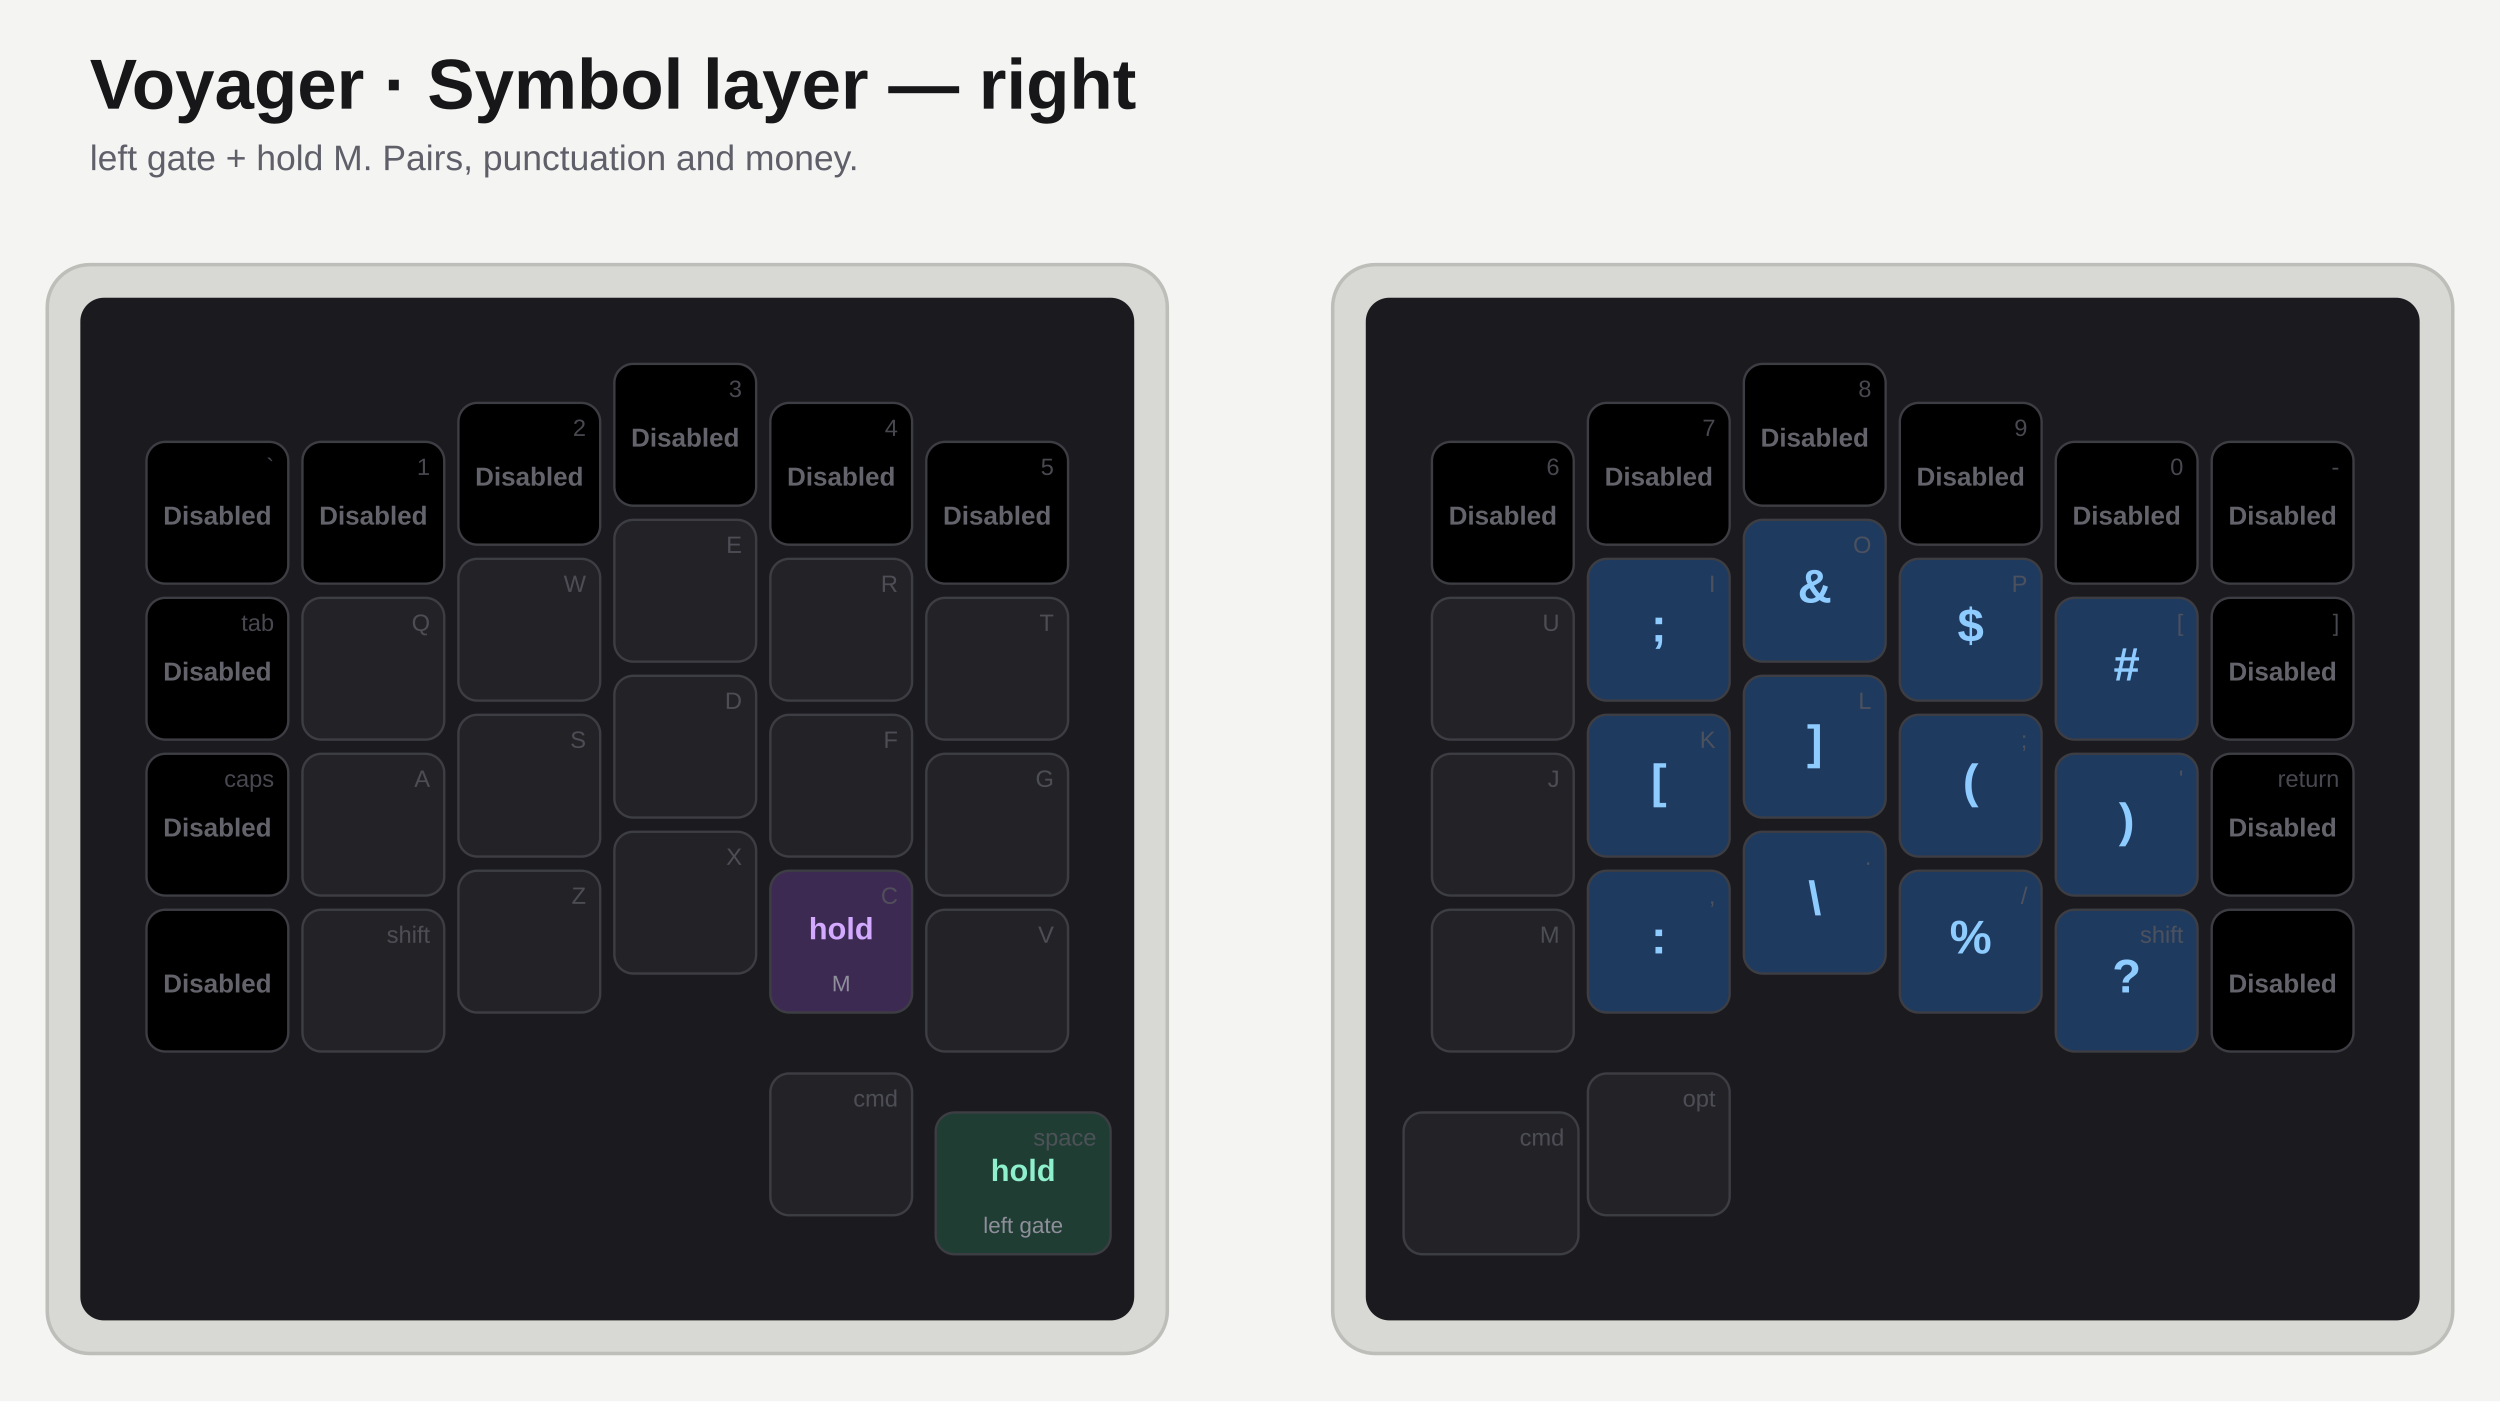
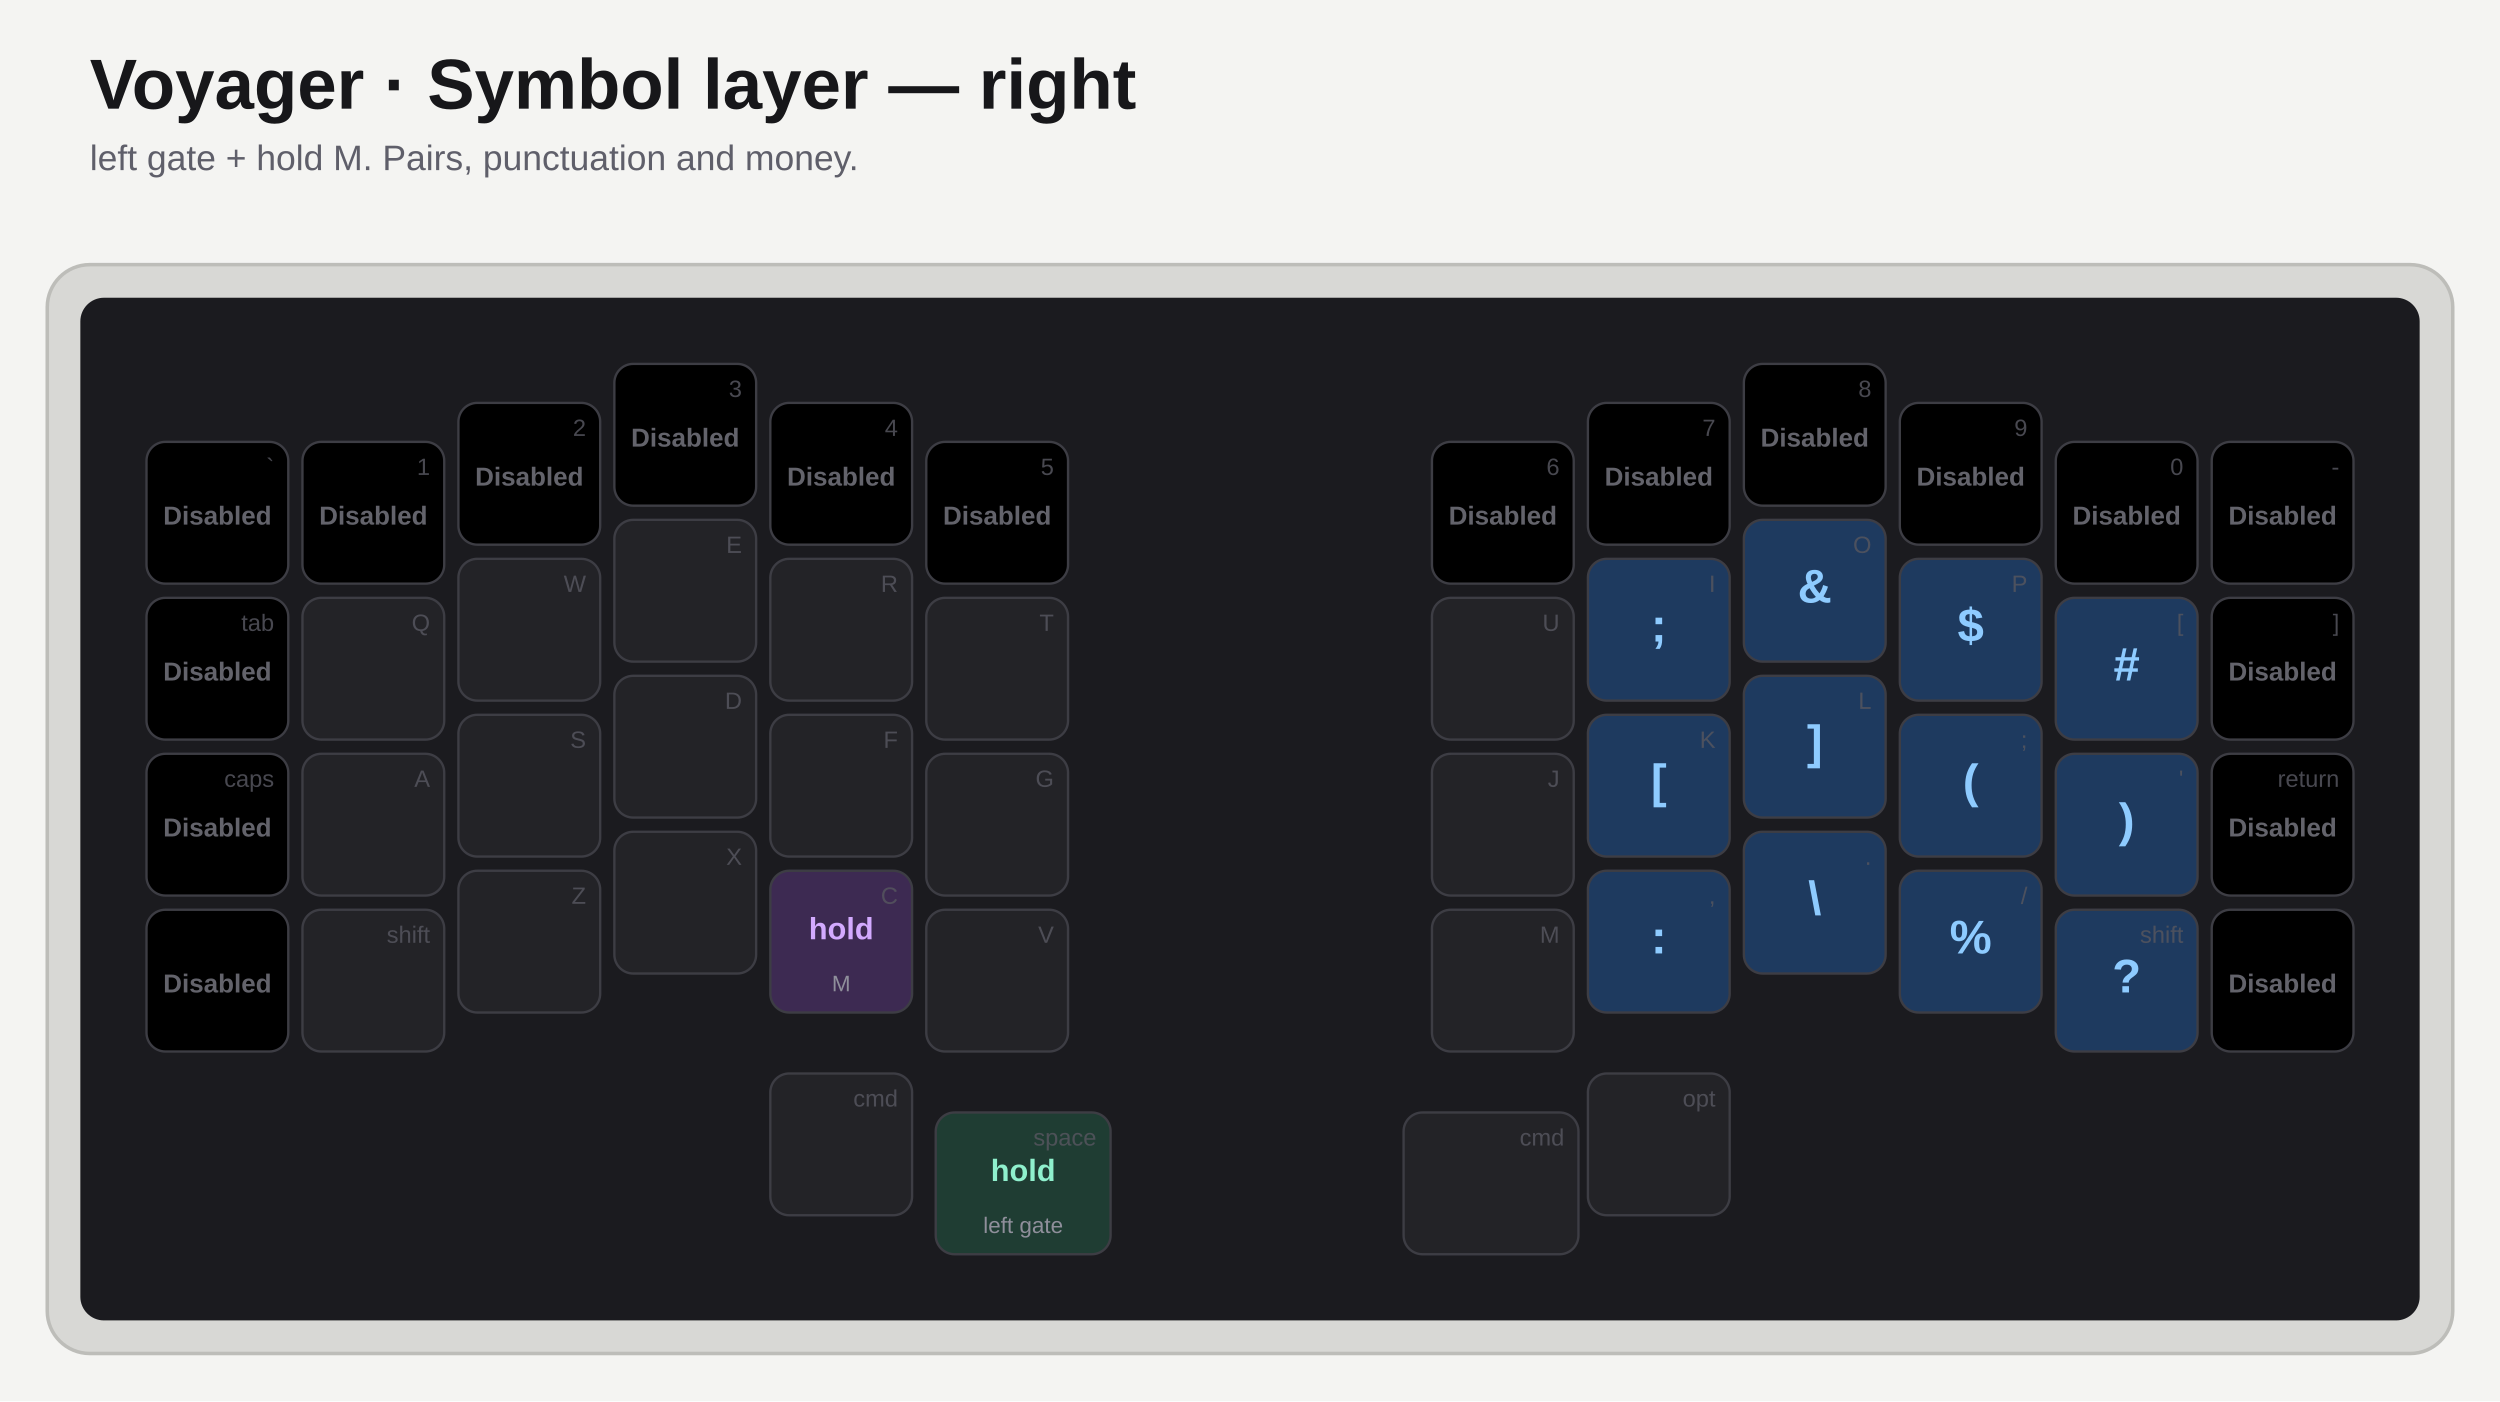
<svg xmlns="http://www.w3.org/2000/svg" width="1058" height="593" viewBox="0 0 1058 593" role="img" aria-label="Voyager · Symbol layer — right layer of splitmac on the ZSA Voyager">
  <rect width="1058" height="593" fill="#f4f4f2" />
  <text x="38.0" y="46.0" fill="#17171a" font-size="30" font-weight="700" text-anchor="start" opacity="1.0" font-family="-apple-system, BlinkMacSystemFont, 'SF Pro Text', 'Helvetica Neue', Arial, sans-serif">Voyager · Symbol layer — right</text>
  <text x="38.0" y="72.0" fill="#5f5f6a" font-size="15" font-weight="400" text-anchor="start" opacity="1.0" font-family="-apple-system, BlinkMacSystemFont, 'SF Pro Text', 'Helvetica Neue', Arial, sans-serif">left gate + hold M. Pairs, punctuation and money.</text>
-   <rect x="20.0" y="112.0" width="474.0" height="460.8" rx="18" fill="#d8d8d5" stroke="#bdbdb9" stroke-width="1.5" />
-   <rect x="34.0" y="126.0" width="446.0" height="432.8" rx="10" fill="#1b1b1f" />
+   <rect x="20.0" y="112.0" width="1018.0" height="460.8" rx="18" fill="#d8d8d5" stroke="#bdbdb9" stroke-width="1.5" />
+   <rect x="34.0" y="126.0" width="990.0" height="432.8" rx="10" fill="#1b1b1f" />
  <rect x="62.0" y="187.0" width="60.0" height="60.0" rx="8" fill="#000000" stroke="#3d3d44" stroke-width="1" />
  <text x="116.0" y="201.0" fill="#55555e" font-size="10" font-weight="500" text-anchor="end" opacity="0.85" font-family="-apple-system, BlinkMacSystemFont, 'SF Pro Text', 'Helvetica Neue', Arial, sans-serif">`</text>
  <text x="92.0" y="222.0" fill="#63636b" font-size="11" font-weight="600" text-anchor="middle" opacity="1.0" font-family="-apple-system, BlinkMacSystemFont, 'SF Pro Text', 'Helvetica Neue', Arial, sans-serif">Disabled</text>
  <rect x="128.0" y="187.0" width="60.0" height="60.0" rx="8" fill="#000000" stroke="#3d3d44" stroke-width="1" />
  <text x="182.0" y="201.0" fill="#55555e" font-size="10" font-weight="500" text-anchor="end" opacity="0.85" font-family="-apple-system, BlinkMacSystemFont, 'SF Pro Text', 'Helvetica Neue', Arial, sans-serif">1</text>
  <text x="158.0" y="222.0" fill="#63636b" font-size="11" font-weight="600" text-anchor="middle" opacity="1.0" font-family="-apple-system, BlinkMacSystemFont, 'SF Pro Text', 'Helvetica Neue', Arial, sans-serif">Disabled</text>
  <rect x="194.0" y="170.5" width="60.0" height="60.0" rx="8" fill="#000000" stroke="#3d3d44" stroke-width="1" />
  <text x="248.0" y="184.5" fill="#55555e" font-size="10" font-weight="500" text-anchor="end" opacity="0.85" font-family="-apple-system, BlinkMacSystemFont, 'SF Pro Text', 'Helvetica Neue', Arial, sans-serif">2</text>
  <text x="224.0" y="205.5" fill="#63636b" font-size="11" font-weight="600" text-anchor="middle" opacity="1.0" font-family="-apple-system, BlinkMacSystemFont, 'SF Pro Text', 'Helvetica Neue', Arial, sans-serif">Disabled</text>
  <rect x="260.0" y="154.0" width="60.0" height="60.0" rx="8" fill="#000000" stroke="#3d3d44" stroke-width="1" />
  <text x="314.0" y="168.0" fill="#55555e" font-size="10" font-weight="500" text-anchor="end" opacity="0.85" font-family="-apple-system, BlinkMacSystemFont, 'SF Pro Text', 'Helvetica Neue', Arial, sans-serif">3</text>
  <text x="290.0" y="189.0" fill="#63636b" font-size="11" font-weight="600" text-anchor="middle" opacity="1.0" font-family="-apple-system, BlinkMacSystemFont, 'SF Pro Text', 'Helvetica Neue', Arial, sans-serif">Disabled</text>
  <rect x="326.0" y="170.5" width="60.0" height="60.0" rx="8" fill="#000000" stroke="#3d3d44" stroke-width="1" />
  <text x="380.0" y="184.5" fill="#55555e" font-size="10" font-weight="500" text-anchor="end" opacity="0.85" font-family="-apple-system, BlinkMacSystemFont, 'SF Pro Text', 'Helvetica Neue', Arial, sans-serif">4</text>
  <text x="356.0" y="205.5" fill="#63636b" font-size="11" font-weight="600" text-anchor="middle" opacity="1.0" font-family="-apple-system, BlinkMacSystemFont, 'SF Pro Text', 'Helvetica Neue', Arial, sans-serif">Disabled</text>
  <rect x="392.0" y="187.0" width="60.0" height="60.0" rx="8" fill="#000000" stroke="#3d3d44" stroke-width="1" />
  <text x="446.0" y="201.0" fill="#55555e" font-size="10" font-weight="500" text-anchor="end" opacity="0.85" font-family="-apple-system, BlinkMacSystemFont, 'SF Pro Text', 'Helvetica Neue', Arial, sans-serif">5</text>
  <text x="422.0" y="222.0" fill="#63636b" font-size="11" font-weight="600" text-anchor="middle" opacity="1.0" font-family="-apple-system, BlinkMacSystemFont, 'SF Pro Text', 'Helvetica Neue', Arial, sans-serif">Disabled</text>
  <rect x="62.0" y="253.0" width="60.0" height="60.0" rx="8" fill="#000000" stroke="#3d3d44" stroke-width="1" />
  <text x="116.0" y="267.0" fill="#55555e" font-size="10" font-weight="500" text-anchor="end" opacity="0.85" font-family="-apple-system, BlinkMacSystemFont, 'SF Pro Text', 'Helvetica Neue', Arial, sans-serif">tab</text>
  <text x="92.0" y="288.0" fill="#63636b" font-size="11" font-weight="600" text-anchor="middle" opacity="1.0" font-family="-apple-system, BlinkMacSystemFont, 'SF Pro Text', 'Helvetica Neue', Arial, sans-serif">Disabled</text>
  <rect x="128.0" y="253.0" width="60.0" height="60.0" rx="8" fill="#232327" stroke="#3d3d44" stroke-width="1" />
  <text x="182.0" y="267.0" fill="#55555e" font-size="10" font-weight="500" text-anchor="end" opacity="0.85" font-family="-apple-system, BlinkMacSystemFont, 'SF Pro Text', 'Helvetica Neue', Arial, sans-serif">Q</text>
  <rect x="194.0" y="236.5" width="60.0" height="60.0" rx="8" fill="#232327" stroke="#3d3d44" stroke-width="1" />
  <text x="248.0" y="250.5" fill="#55555e" font-size="10" font-weight="500" text-anchor="end" opacity="0.85" font-family="-apple-system, BlinkMacSystemFont, 'SF Pro Text', 'Helvetica Neue', Arial, sans-serif">W</text>
  <rect x="260.0" y="220.0" width="60.0" height="60.0" rx="8" fill="#232327" stroke="#3d3d44" stroke-width="1" />
  <text x="314.0" y="234.0" fill="#55555e" font-size="10" font-weight="500" text-anchor="end" opacity="0.85" font-family="-apple-system, BlinkMacSystemFont, 'SF Pro Text', 'Helvetica Neue', Arial, sans-serif">E</text>
  <rect x="326.0" y="236.5" width="60.0" height="60.0" rx="8" fill="#232327" stroke="#3d3d44" stroke-width="1" />
  <text x="380.0" y="250.5" fill="#55555e" font-size="10" font-weight="500" text-anchor="end" opacity="0.85" font-family="-apple-system, BlinkMacSystemFont, 'SF Pro Text', 'Helvetica Neue', Arial, sans-serif">R</text>
  <rect x="392.0" y="253.0" width="60.0" height="60.0" rx="8" fill="#232327" stroke="#3d3d44" stroke-width="1" />
  <text x="446.0" y="267.0" fill="#55555e" font-size="10" font-weight="500" text-anchor="end" opacity="0.85" font-family="-apple-system, BlinkMacSystemFont, 'SF Pro Text', 'Helvetica Neue', Arial, sans-serif">T</text>
  <rect x="62.0" y="319.0" width="60.0" height="60.0" rx="8" fill="#000000" stroke="#3d3d44" stroke-width="1" />
  <text x="116.0" y="333.0" fill="#55555e" font-size="10" font-weight="500" text-anchor="end" opacity="0.85" font-family="-apple-system, BlinkMacSystemFont, 'SF Pro Text', 'Helvetica Neue', Arial, sans-serif">caps</text>
  <text x="92.0" y="354.0" fill="#63636b" font-size="11" font-weight="600" text-anchor="middle" opacity="1.0" font-family="-apple-system, BlinkMacSystemFont, 'SF Pro Text', 'Helvetica Neue', Arial, sans-serif">Disabled</text>
  <rect x="128.0" y="319.0" width="60.0" height="60.0" rx="8" fill="#232327" stroke="#3d3d44" stroke-width="1" />
  <text x="182.0" y="333.0" fill="#55555e" font-size="10" font-weight="500" text-anchor="end" opacity="0.85" font-family="-apple-system, BlinkMacSystemFont, 'SF Pro Text', 'Helvetica Neue', Arial, sans-serif">A</text>
  <rect x="194.0" y="302.5" width="60.0" height="60.0" rx="8" fill="#232327" stroke="#3d3d44" stroke-width="1" />
  <text x="248.0" y="316.5" fill="#55555e" font-size="10" font-weight="500" text-anchor="end" opacity="0.85" font-family="-apple-system, BlinkMacSystemFont, 'SF Pro Text', 'Helvetica Neue', Arial, sans-serif">S</text>
  <rect x="260.0" y="286.0" width="60.0" height="60.0" rx="8" fill="#232327" stroke="#3d3d44" stroke-width="1" />
  <text x="314.0" y="300.0" fill="#55555e" font-size="10" font-weight="500" text-anchor="end" opacity="0.85" font-family="-apple-system, BlinkMacSystemFont, 'SF Pro Text', 'Helvetica Neue', Arial, sans-serif">D</text>
  <rect x="326.0" y="302.5" width="60.0" height="60.0" rx="8" fill="#232327" stroke="#3d3d44" stroke-width="1" />
  <text x="380.0" y="316.5" fill="#55555e" font-size="10" font-weight="500" text-anchor="end" opacity="0.85" font-family="-apple-system, BlinkMacSystemFont, 'SF Pro Text', 'Helvetica Neue', Arial, sans-serif">F</text>
  <rect x="392.0" y="319.0" width="60.0" height="60.0" rx="8" fill="#232327" stroke="#3d3d44" stroke-width="1" />
  <text x="446.0" y="333.0" fill="#55555e" font-size="10" font-weight="500" text-anchor="end" opacity="0.85" font-family="-apple-system, BlinkMacSystemFont, 'SF Pro Text', 'Helvetica Neue', Arial, sans-serif">G</text>
  <rect x="62.0" y="385.0" width="60.0" height="60.0" rx="8" fill="#000000" stroke="#3d3d44" stroke-width="1" />
  <text x="92.0" y="420.0" fill="#63636b" font-size="11" font-weight="600" text-anchor="middle" opacity="1.0" font-family="-apple-system, BlinkMacSystemFont, 'SF Pro Text', 'Helvetica Neue', Arial, sans-serif">Disabled</text>
  <rect x="128.0" y="385.0" width="60.0" height="60.0" rx="8" fill="#232327" stroke="#3d3d44" stroke-width="1" />
  <text x="182.0" y="399.0" fill="#55555e" font-size="10" font-weight="500" text-anchor="end" opacity="0.85" font-family="-apple-system, BlinkMacSystemFont, 'SF Pro Text', 'Helvetica Neue', Arial, sans-serif">shift</text>
  <rect x="194.0" y="368.5" width="60.0" height="60.0" rx="8" fill="#232327" stroke="#3d3d44" stroke-width="1" />
  <text x="248.0" y="382.5" fill="#55555e" font-size="10" font-weight="500" text-anchor="end" opacity="0.85" font-family="-apple-system, BlinkMacSystemFont, 'SF Pro Text', 'Helvetica Neue', Arial, sans-serif">Z</text>
  <rect x="260.0" y="352.0" width="60.0" height="60.0" rx="8" fill="#232327" stroke="#3d3d44" stroke-width="1" />
  <text x="314.0" y="366.0" fill="#55555e" font-size="10" font-weight="500" text-anchor="end" opacity="0.85" font-family="-apple-system, BlinkMacSystemFont, 'SF Pro Text', 'Helvetica Neue', Arial, sans-serif">X</text>
  <rect x="326.0" y="368.5" width="60.0" height="60.0" rx="8" fill="#3d2a52" stroke="#3d3d44" stroke-width="1" />
  <text x="380.0" y="382.5" fill="#55555e" font-size="10" font-weight="500" text-anchor="end" opacity="0.85" font-family="-apple-system, BlinkMacSystemFont, 'SF Pro Text', 'Helvetica Neue', Arial, sans-serif">C</text>
  <text x="356.0" y="397.5" fill="#d3aaff" font-size="13" font-weight="600" text-anchor="middle" opacity="1.0" font-family="-apple-system, BlinkMacSystemFont, 'SF Pro Text', 'Helvetica Neue', Arial, sans-serif">hold</text>
  <text x="356.0" y="419.5" fill="#8f8f9b" font-size="9.5" font-weight="500" text-anchor="middle" opacity="1.0" font-family="-apple-system, BlinkMacSystemFont, 'SF Pro Text', 'Helvetica Neue', Arial, sans-serif">M</text>
  <rect x="392.0" y="385.0" width="60.0" height="60.0" rx="8" fill="#232327" stroke="#3d3d44" stroke-width="1" />
  <text x="446.0" y="399.0" fill="#55555e" font-size="10" font-weight="500" text-anchor="end" opacity="0.85" font-family="-apple-system, BlinkMacSystemFont, 'SF Pro Text', 'Helvetica Neue', Arial, sans-serif">V</text>
  <rect x="326.0" y="454.3" width="60.0" height="60.0" rx="8" fill="#232327" stroke="#3d3d44" stroke-width="1" />
  <text x="380.0" y="468.3" fill="#55555e" font-size="10" font-weight="500" text-anchor="end" opacity="0.85" font-family="-apple-system, BlinkMacSystemFont, 'SF Pro Text', 'Helvetica Neue', Arial, sans-serif">cmd</text>
  <rect x="396.0" y="470.8" width="74.0" height="60.0" rx="8" fill="#1f3d33" stroke="#3d3d44" stroke-width="1" />
  <text x="464.0" y="484.8" fill="#55555e" font-size="10" font-weight="500" text-anchor="end" opacity="0.85" font-family="-apple-system, BlinkMacSystemFont, 'SF Pro Text', 'Helvetica Neue', Arial, sans-serif">space</text>
  <text x="433.0" y="499.8" fill="#8ff0cd" font-size="13" font-weight="600" text-anchor="middle" opacity="1.0" font-family="-apple-system, BlinkMacSystemFont, 'SF Pro Text', 'Helvetica Neue', Arial, sans-serif">hold</text>
  <text x="433.0" y="521.8" fill="#8f8f9b" font-size="9.5" font-weight="500" text-anchor="middle" opacity="1.0" font-family="-apple-system, BlinkMacSystemFont, 'SF Pro Text', 'Helvetica Neue', Arial, sans-serif">left gate</text>
-   <rect x="564.0" y="112.0" width="474.0" height="460.8" rx="18" fill="#d8d8d5" stroke="#bdbdb9" stroke-width="1.5" />
-   <rect x="578.0" y="126.0" width="446.0" height="432.8" rx="10" fill="#1b1b1f" />
  <rect x="606.0" y="187.0" width="60.0" height="60.0" rx="8" fill="#000000" stroke="#3d3d44" stroke-width="1" />
  <text x="660.0" y="201.0" fill="#55555e" font-size="10" font-weight="500" text-anchor="end" opacity="0.85" font-family="-apple-system, BlinkMacSystemFont, 'SF Pro Text', 'Helvetica Neue', Arial, sans-serif">6</text>
  <text x="636.0" y="222.0" fill="#63636b" font-size="11" font-weight="600" text-anchor="middle" opacity="1.0" font-family="-apple-system, BlinkMacSystemFont, 'SF Pro Text', 'Helvetica Neue', Arial, sans-serif">Disabled</text>
  <rect x="672.0" y="170.5" width="60.0" height="60.0" rx="8" fill="#000000" stroke="#3d3d44" stroke-width="1" />
  <text x="726.0" y="184.5" fill="#55555e" font-size="10" font-weight="500" text-anchor="end" opacity="0.85" font-family="-apple-system, BlinkMacSystemFont, 'SF Pro Text', 'Helvetica Neue', Arial, sans-serif">7</text>
  <text x="702.0" y="205.5" fill="#63636b" font-size="11" font-weight="600" text-anchor="middle" opacity="1.0" font-family="-apple-system, BlinkMacSystemFont, 'SF Pro Text', 'Helvetica Neue', Arial, sans-serif">Disabled</text>
  <rect x="738.0" y="154.0" width="60.0" height="60.0" rx="8" fill="#000000" stroke="#3d3d44" stroke-width="1" />
  <text x="792.0" y="168.0" fill="#55555e" font-size="10" font-weight="500" text-anchor="end" opacity="0.85" font-family="-apple-system, BlinkMacSystemFont, 'SF Pro Text', 'Helvetica Neue', Arial, sans-serif">8</text>
  <text x="768.0" y="189.0" fill="#63636b" font-size="11" font-weight="600" text-anchor="middle" opacity="1.0" font-family="-apple-system, BlinkMacSystemFont, 'SF Pro Text', 'Helvetica Neue', Arial, sans-serif">Disabled</text>
  <rect x="804.0" y="170.5" width="60.0" height="60.0" rx="8" fill="#000000" stroke="#3d3d44" stroke-width="1" />
  <text x="858.0" y="184.5" fill="#55555e" font-size="10" font-weight="500" text-anchor="end" opacity="0.85" font-family="-apple-system, BlinkMacSystemFont, 'SF Pro Text', 'Helvetica Neue', Arial, sans-serif">9</text>
  <text x="834.0" y="205.5" fill="#63636b" font-size="11" font-weight="600" text-anchor="middle" opacity="1.0" font-family="-apple-system, BlinkMacSystemFont, 'SF Pro Text', 'Helvetica Neue', Arial, sans-serif">Disabled</text>
  <rect x="870.0" y="187.0" width="60.0" height="60.0" rx="8" fill="#000000" stroke="#3d3d44" stroke-width="1" />
  <text x="924.0" y="201.0" fill="#55555e" font-size="10" font-weight="500" text-anchor="end" opacity="0.85" font-family="-apple-system, BlinkMacSystemFont, 'SF Pro Text', 'Helvetica Neue', Arial, sans-serif">0</text>
  <text x="900.0" y="222.0" fill="#63636b" font-size="11" font-weight="600" text-anchor="middle" opacity="1.0" font-family="-apple-system, BlinkMacSystemFont, 'SF Pro Text', 'Helvetica Neue', Arial, sans-serif">Disabled</text>
  <rect x="936.0" y="187.0" width="60.0" height="60.0" rx="8" fill="#000000" stroke="#3d3d44" stroke-width="1" />
  <text x="990.0" y="201.0" fill="#55555e" font-size="10" font-weight="500" text-anchor="end" opacity="0.85" font-family="-apple-system, BlinkMacSystemFont, 'SF Pro Text', 'Helvetica Neue', Arial, sans-serif">-</text>
  <text x="966.0" y="222.0" fill="#63636b" font-size="11" font-weight="600" text-anchor="middle" opacity="1.0" font-family="-apple-system, BlinkMacSystemFont, 'SF Pro Text', 'Helvetica Neue', Arial, sans-serif">Disabled</text>
  <rect x="606.0" y="253.0" width="60.0" height="60.0" rx="8" fill="#232327" stroke="#3d3d44" stroke-width="1" />
  <text x="660.0" y="267.0" fill="#55555e" font-size="10" font-weight="500" text-anchor="end" opacity="0.85" font-family="-apple-system, BlinkMacSystemFont, 'SF Pro Text', 'Helvetica Neue', Arial, sans-serif">U</text>
  <rect x="672.0" y="236.5" width="60.0" height="60.0" rx="8" fill="#1e3a5f" stroke="#3d3d44" stroke-width="1" />
  <text x="726.0" y="250.5" fill="#55555e" font-size="10" font-weight="500" text-anchor="end" opacity="0.85" font-family="-apple-system, BlinkMacSystemFont, 'SF Pro Text', 'Helvetica Neue', Arial, sans-serif">I</text>
  <text x="702.0" y="271.5" fill="#8ecbff" font-size="20" font-weight="700" text-anchor="middle" opacity="1.0" font-family="-apple-system, BlinkMacSystemFont, 'SF Pro Text', 'Helvetica Neue', Arial, sans-serif">;</text>
  <rect x="738.0" y="220.0" width="60.0" height="60.0" rx="8" fill="#1e3a5f" stroke="#3d3d44" stroke-width="1" />
  <text x="792.0" y="234.0" fill="#55555e" font-size="10" font-weight="500" text-anchor="end" opacity="0.85" font-family="-apple-system, BlinkMacSystemFont, 'SF Pro Text', 'Helvetica Neue', Arial, sans-serif">O</text>
  <text x="768.0" y="255.0" fill="#8ecbff" font-size="20" font-weight="700" text-anchor="middle" opacity="1.0" font-family="-apple-system, BlinkMacSystemFont, 'SF Pro Text', 'Helvetica Neue', Arial, sans-serif">&amp;</text>
  <rect x="804.0" y="236.5" width="60.0" height="60.0" rx="8" fill="#1e3a5f" stroke="#3d3d44" stroke-width="1" />
  <text x="858.0" y="250.5" fill="#55555e" font-size="10" font-weight="500" text-anchor="end" opacity="0.85" font-family="-apple-system, BlinkMacSystemFont, 'SF Pro Text', 'Helvetica Neue', Arial, sans-serif">P</text>
  <text x="834.0" y="271.5" fill="#8ecbff" font-size="20" font-weight="700" text-anchor="middle" opacity="1.0" font-family="-apple-system, BlinkMacSystemFont, 'SF Pro Text', 'Helvetica Neue', Arial, sans-serif">$</text>
  <rect x="870.0" y="253.0" width="60.0" height="60.0" rx="8" fill="#1e3a5f" stroke="#3d3d44" stroke-width="1" />
  <text x="924.0" y="267.0" fill="#55555e" font-size="10" font-weight="500" text-anchor="end" opacity="0.85" font-family="-apple-system, BlinkMacSystemFont, 'SF Pro Text', 'Helvetica Neue', Arial, sans-serif">[</text>
  <text x="900.0" y="288.0" fill="#8ecbff" font-size="20" font-weight="700" text-anchor="middle" opacity="1.0" font-family="-apple-system, BlinkMacSystemFont, 'SF Pro Text', 'Helvetica Neue', Arial, sans-serif">#</text>
  <rect x="936.0" y="253.0" width="60.0" height="60.0" rx="8" fill="#000000" stroke="#3d3d44" stroke-width="1" />
  <text x="990.0" y="267.0" fill="#55555e" font-size="10" font-weight="500" text-anchor="end" opacity="0.85" font-family="-apple-system, BlinkMacSystemFont, 'SF Pro Text', 'Helvetica Neue', Arial, sans-serif">]</text>
  <text x="966.0" y="288.0" fill="#63636b" font-size="11" font-weight="600" text-anchor="middle" opacity="1.0" font-family="-apple-system, BlinkMacSystemFont, 'SF Pro Text', 'Helvetica Neue', Arial, sans-serif">Disabled</text>
  <rect x="606.0" y="319.0" width="60.0" height="60.0" rx="8" fill="#232327" stroke="#3d3d44" stroke-width="1" />
  <text x="660.0" y="333.0" fill="#55555e" font-size="10" font-weight="500" text-anchor="end" opacity="0.85" font-family="-apple-system, BlinkMacSystemFont, 'SF Pro Text', 'Helvetica Neue', Arial, sans-serif">J</text>
  <rect x="672.0" y="302.5" width="60.0" height="60.0" rx="8" fill="#1e3a5f" stroke="#3d3d44" stroke-width="1" />
  <text x="726.0" y="316.5" fill="#55555e" font-size="10" font-weight="500" text-anchor="end" opacity="0.85" font-family="-apple-system, BlinkMacSystemFont, 'SF Pro Text', 'Helvetica Neue', Arial, sans-serif">K</text>
  <text x="702.0" y="337.5" fill="#8ecbff" font-size="20" font-weight="700" text-anchor="middle" opacity="1.0" font-family="-apple-system, BlinkMacSystemFont, 'SF Pro Text', 'Helvetica Neue', Arial, sans-serif">[</text>
  <rect x="738.0" y="286.0" width="60.0" height="60.0" rx="8" fill="#1e3a5f" stroke="#3d3d44" stroke-width="1" />
  <text x="792.0" y="300.0" fill="#55555e" font-size="10" font-weight="500" text-anchor="end" opacity="0.85" font-family="-apple-system, BlinkMacSystemFont, 'SF Pro Text', 'Helvetica Neue', Arial, sans-serif">L</text>
  <text x="768.0" y="321.0" fill="#8ecbff" font-size="20" font-weight="700" text-anchor="middle" opacity="1.0" font-family="-apple-system, BlinkMacSystemFont, 'SF Pro Text', 'Helvetica Neue', Arial, sans-serif">]</text>
  <rect x="804.0" y="302.5" width="60.0" height="60.0" rx="8" fill="#1e3a5f" stroke="#3d3d44" stroke-width="1" />
  <text x="858.0" y="316.5" fill="#55555e" font-size="10" font-weight="500" text-anchor="end" opacity="0.85" font-family="-apple-system, BlinkMacSystemFont, 'SF Pro Text', 'Helvetica Neue', Arial, sans-serif">;</text>
  <text x="834.0" y="337.5" fill="#8ecbff" font-size="20" font-weight="700" text-anchor="middle" opacity="1.0" font-family="-apple-system, BlinkMacSystemFont, 'SF Pro Text', 'Helvetica Neue', Arial, sans-serif">(</text>
  <rect x="870.0" y="319.0" width="60.0" height="60.0" rx="8" fill="#1e3a5f" stroke="#3d3d44" stroke-width="1" />
  <text x="924.0" y="333.0" fill="#55555e" font-size="10" font-weight="500" text-anchor="end" opacity="0.85" font-family="-apple-system, BlinkMacSystemFont, 'SF Pro Text', 'Helvetica Neue', Arial, sans-serif">'</text>
  <text x="900.0" y="354.0" fill="#8ecbff" font-size="20" font-weight="700" text-anchor="middle" opacity="1.0" font-family="-apple-system, BlinkMacSystemFont, 'SF Pro Text', 'Helvetica Neue', Arial, sans-serif">)</text>
  <rect x="936.0" y="319.0" width="60.0" height="60.0" rx="8" fill="#000000" stroke="#3d3d44" stroke-width="1" />
  <text x="990.0" y="333.0" fill="#55555e" font-size="10" font-weight="500" text-anchor="end" opacity="0.85" font-family="-apple-system, BlinkMacSystemFont, 'SF Pro Text', 'Helvetica Neue', Arial, sans-serif">return</text>
  <text x="966.0" y="354.0" fill="#63636b" font-size="11" font-weight="600" text-anchor="middle" opacity="1.0" font-family="-apple-system, BlinkMacSystemFont, 'SF Pro Text', 'Helvetica Neue', Arial, sans-serif">Disabled</text>
  <rect x="606.0" y="385.0" width="60.0" height="60.0" rx="8" fill="#232327" stroke="#3d3d44" stroke-width="1" />
  <text x="660.0" y="399.0" fill="#55555e" font-size="10" font-weight="500" text-anchor="end" opacity="0.85" font-family="-apple-system, BlinkMacSystemFont, 'SF Pro Text', 'Helvetica Neue', Arial, sans-serif">M</text>
  <rect x="672.0" y="368.5" width="60.0" height="60.0" rx="8" fill="#1e3a5f" stroke="#3d3d44" stroke-width="1" />
  <text x="726.0" y="382.5" fill="#55555e" font-size="10" font-weight="500" text-anchor="end" opacity="0.85" font-family="-apple-system, BlinkMacSystemFont, 'SF Pro Text', 'Helvetica Neue', Arial, sans-serif">,</text>
  <text x="702.0" y="403.5" fill="#8ecbff" font-size="20" font-weight="700" text-anchor="middle" opacity="1.0" font-family="-apple-system, BlinkMacSystemFont, 'SF Pro Text', 'Helvetica Neue', Arial, sans-serif">:</text>
  <rect x="738.0" y="352.0" width="60.0" height="60.0" rx="8" fill="#1e3a5f" stroke="#3d3d44" stroke-width="1" />
  <text x="792.0" y="366.0" fill="#55555e" font-size="10" font-weight="500" text-anchor="end" opacity="0.85" font-family="-apple-system, BlinkMacSystemFont, 'SF Pro Text', 'Helvetica Neue', Arial, sans-serif">.</text>
  <text x="768.0" y="387.0" fill="#8ecbff" font-size="20" font-weight="700" text-anchor="middle" opacity="1.0" font-family="-apple-system, BlinkMacSystemFont, 'SF Pro Text', 'Helvetica Neue', Arial, sans-serif">\</text>
  <rect x="804.0" y="368.5" width="60.0" height="60.0" rx="8" fill="#1e3a5f" stroke="#3d3d44" stroke-width="1" />
  <text x="858.0" y="382.5" fill="#55555e" font-size="10" font-weight="500" text-anchor="end" opacity="0.85" font-family="-apple-system, BlinkMacSystemFont, 'SF Pro Text', 'Helvetica Neue', Arial, sans-serif">/</text>
  <text x="834.0" y="403.5" fill="#8ecbff" font-size="20" font-weight="700" text-anchor="middle" opacity="1.0" font-family="-apple-system, BlinkMacSystemFont, 'SF Pro Text', 'Helvetica Neue', Arial, sans-serif">%</text>
  <rect x="870.0" y="385.0" width="60.0" height="60.0" rx="8" fill="#1e3a5f" stroke="#3d3d44" stroke-width="1" />
  <text x="924.0" y="399.0" fill="#55555e" font-size="10" font-weight="500" text-anchor="end" opacity="0.85" font-family="-apple-system, BlinkMacSystemFont, 'SF Pro Text', 'Helvetica Neue', Arial, sans-serif">shift</text>
  <text x="900.0" y="420.0" fill="#8ecbff" font-size="20" font-weight="700" text-anchor="middle" opacity="1.0" font-family="-apple-system, BlinkMacSystemFont, 'SF Pro Text', 'Helvetica Neue', Arial, sans-serif">?</text>
  <rect x="936.0" y="385.0" width="60.0" height="60.0" rx="8" fill="#000000" stroke="#3d3d44" stroke-width="1" />
  <text x="966.0" y="420.0" fill="#63636b" font-size="11" font-weight="600" text-anchor="middle" opacity="1.0" font-family="-apple-system, BlinkMacSystemFont, 'SF Pro Text', 'Helvetica Neue', Arial, sans-serif">Disabled</text>
  <rect x="594.0" y="470.8" width="74.0" height="60.0" rx="8" fill="#232327" stroke="#3d3d44" stroke-width="1" />
  <text x="662.0" y="484.8" fill="#55555e" font-size="10" font-weight="500" text-anchor="end" opacity="0.85" font-family="-apple-system, BlinkMacSystemFont, 'SF Pro Text', 'Helvetica Neue', Arial, sans-serif">cmd</text>
  <rect x="672.0" y="454.3" width="60.0" height="60.0" rx="8" fill="#232327" stroke="#3d3d44" stroke-width="1" />
  <text x="726.0" y="468.3" fill="#55555e" font-size="10" font-weight="500" text-anchor="end" opacity="0.85" font-family="-apple-system, BlinkMacSystemFont, 'SF Pro Text', 'Helvetica Neue', Arial, sans-serif">opt</text>
</svg>
